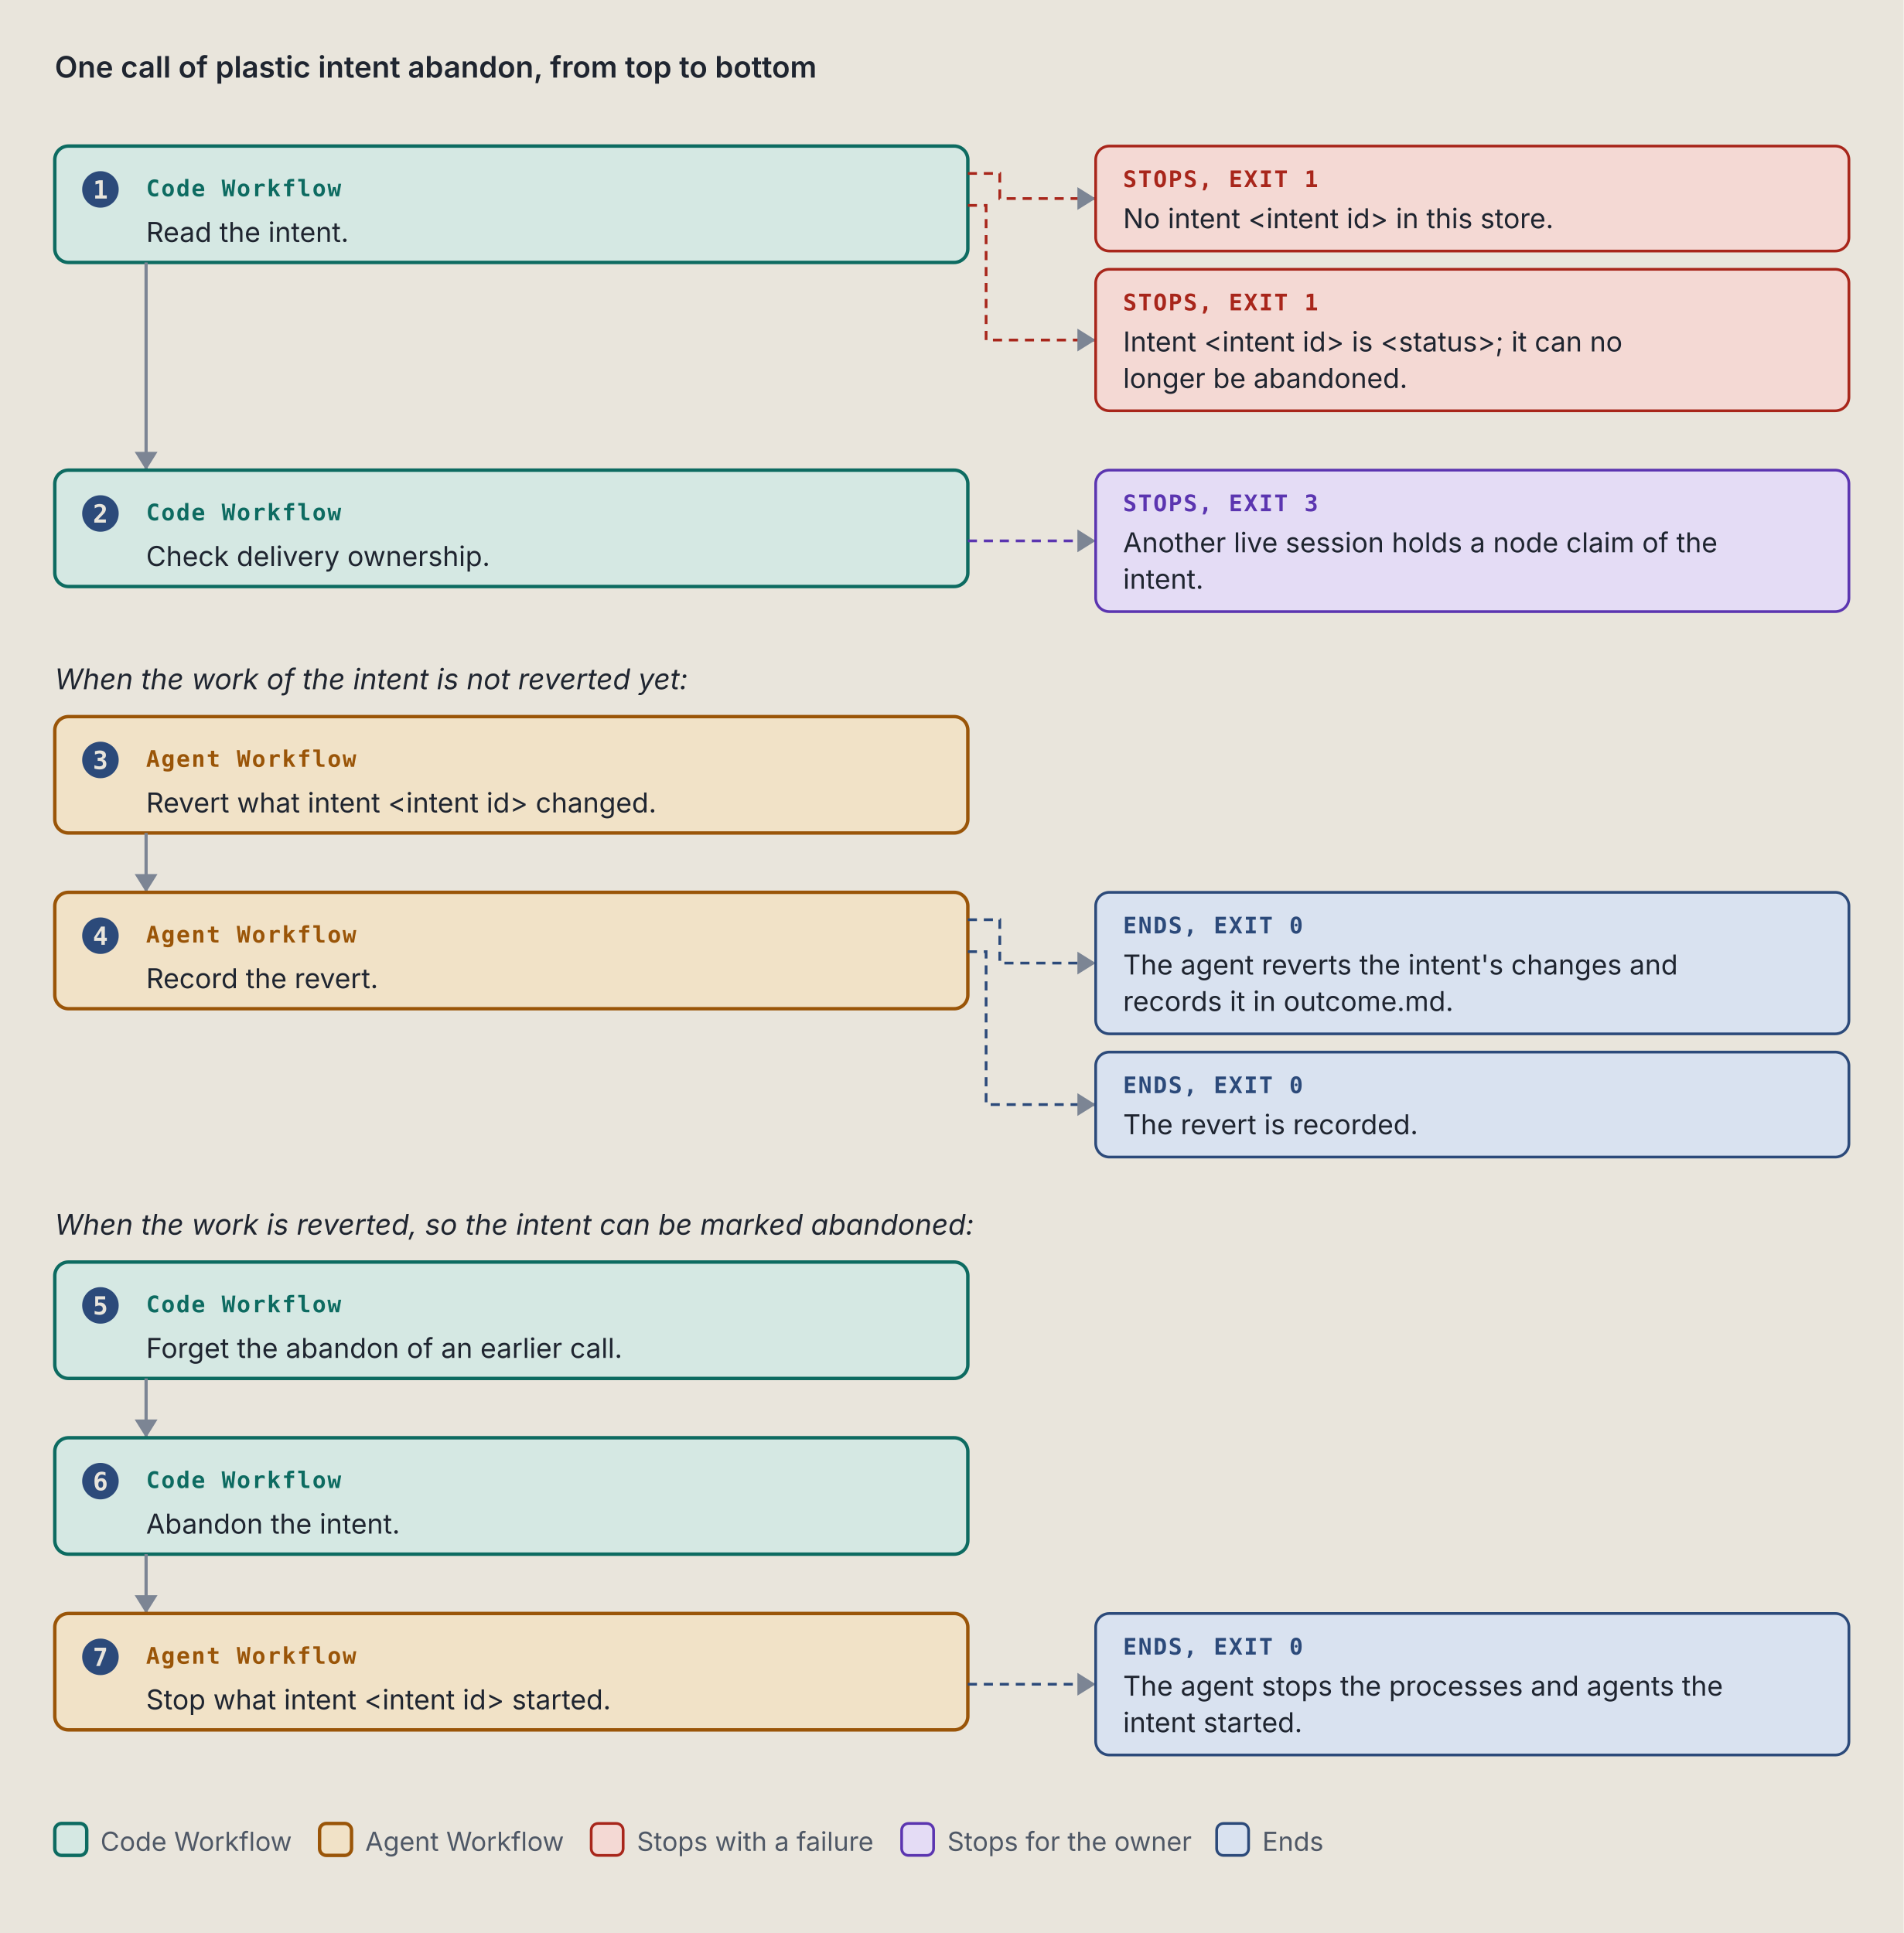
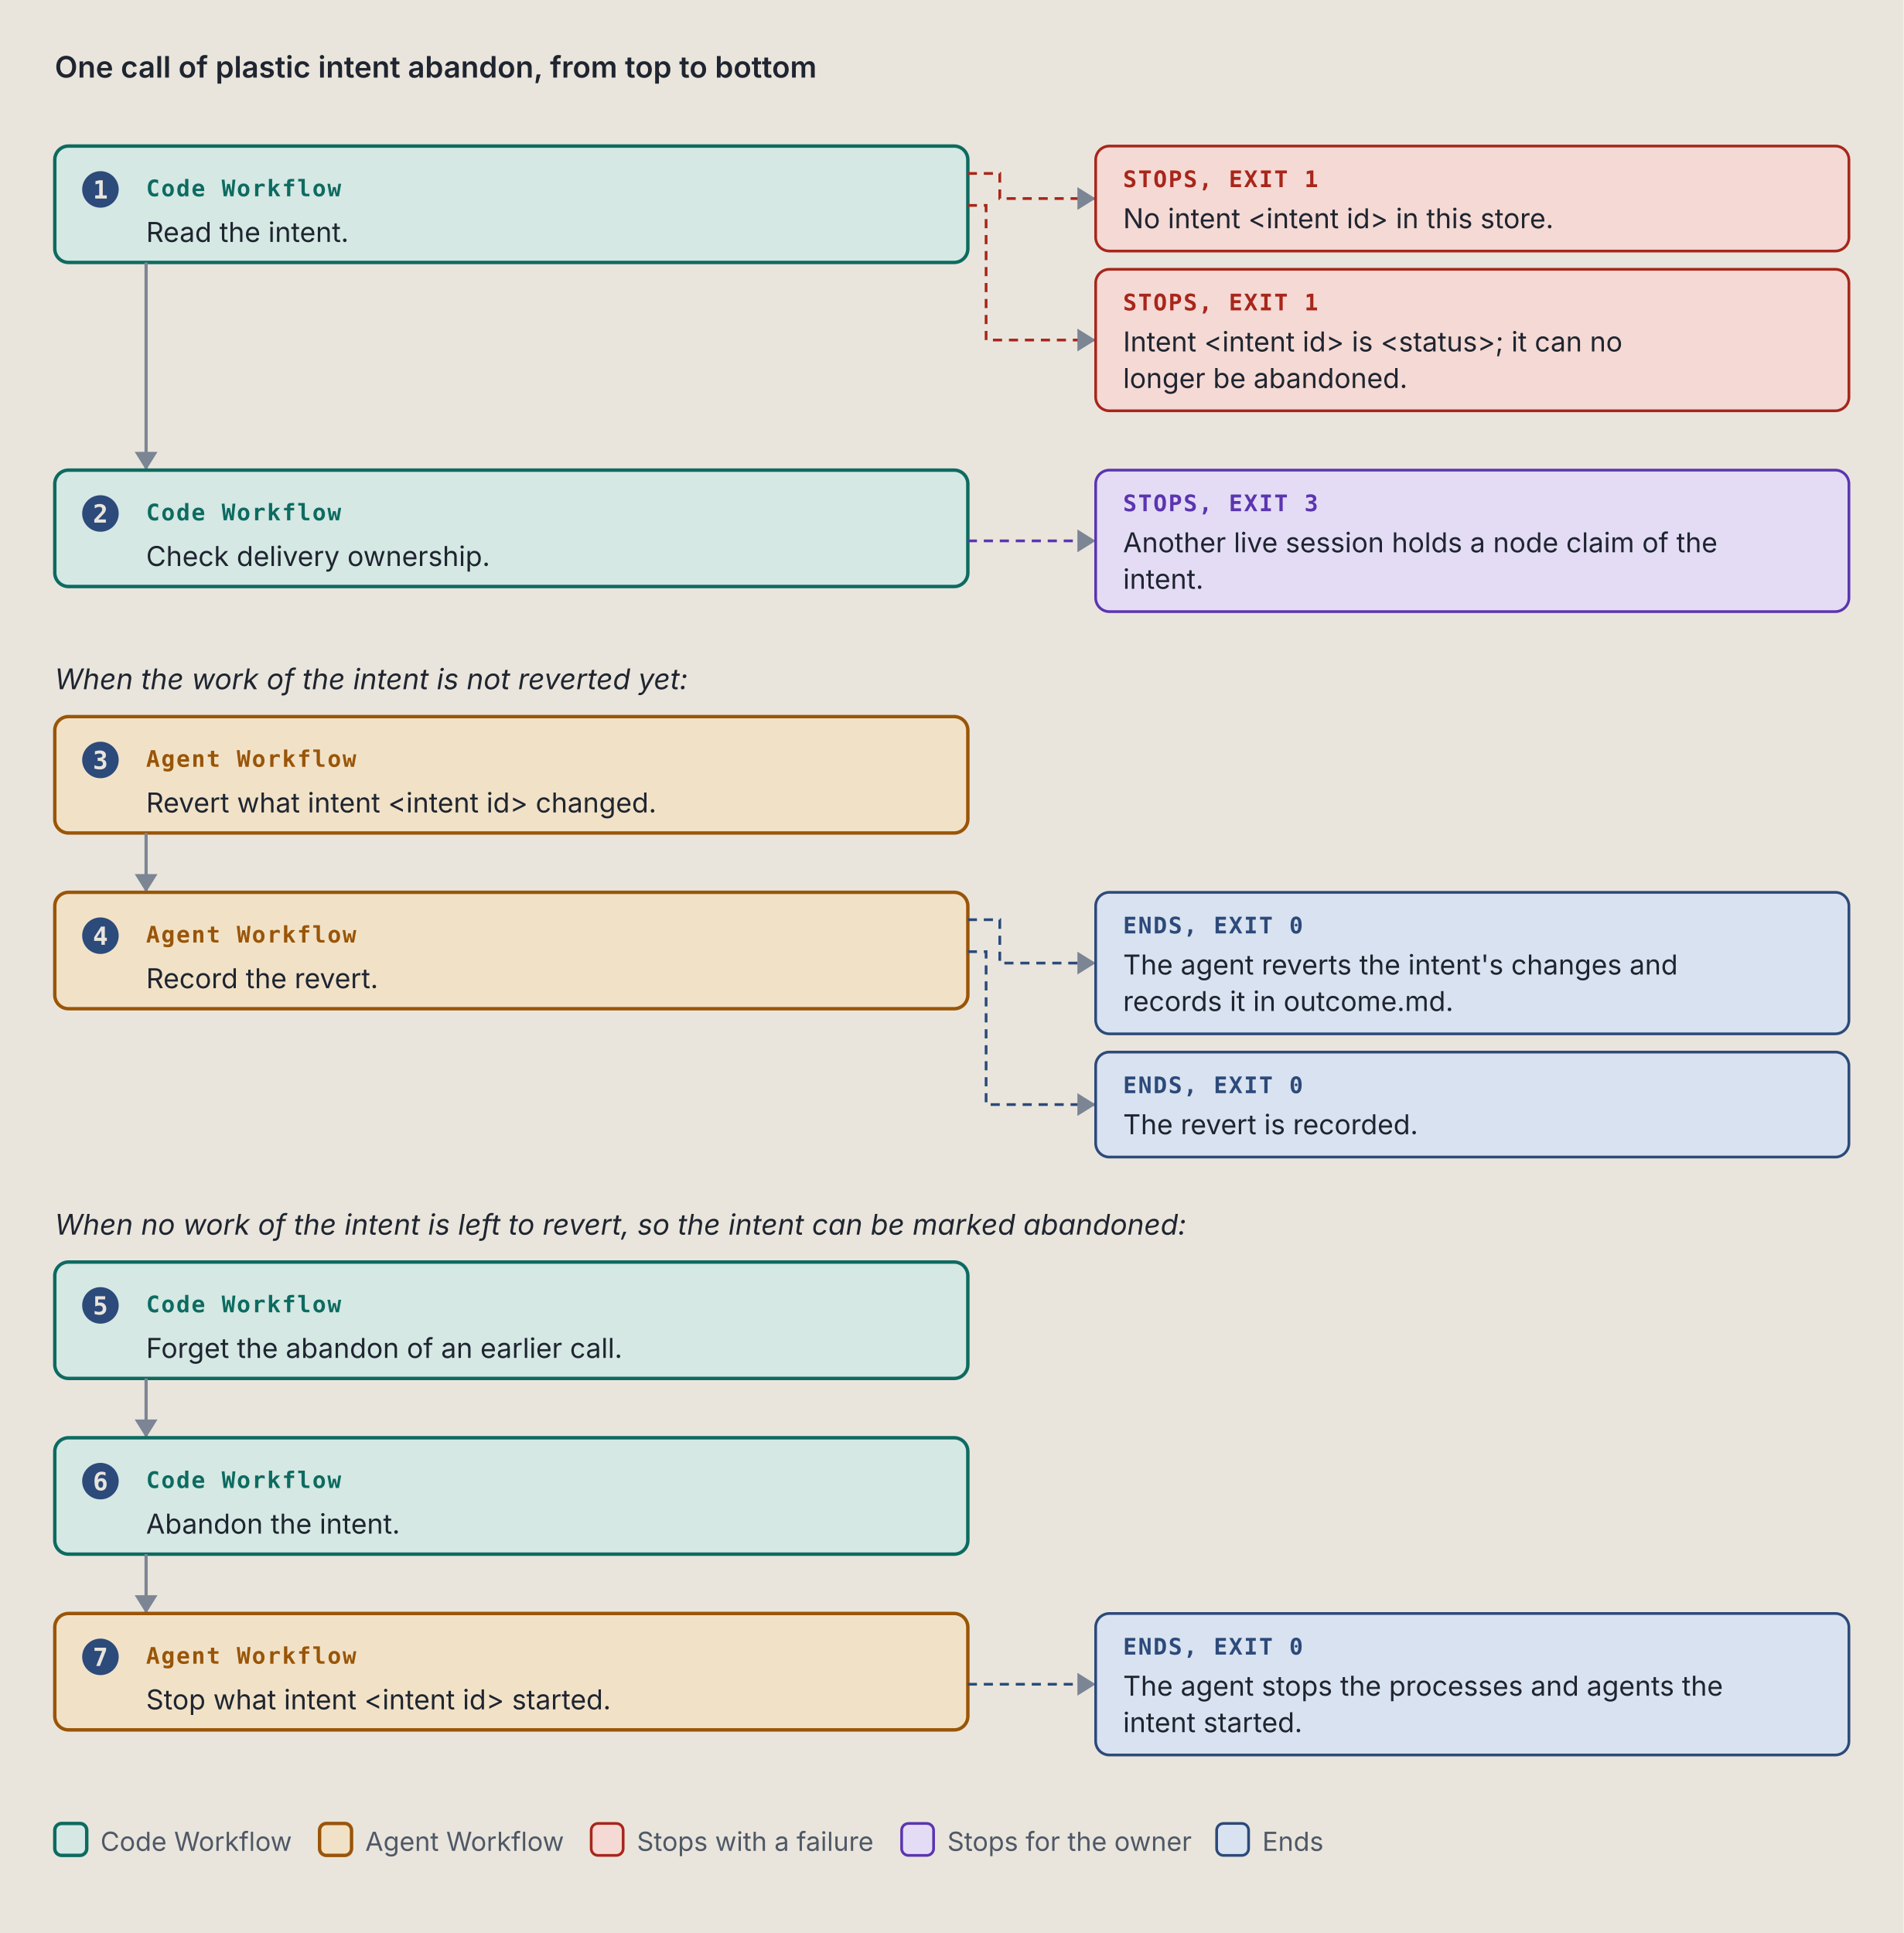
<svg xmlns="http://www.w3.org/2000/svg" viewBox="0 0 834 847" width="834" height="847" role="img" xml:space="preserve">
  <style>.ground { fill: #e9e5dc; }
.card { fill: #f4f1ea; stroke: #7c8594; stroke-width: 1; }
.lane-code { fill: #d5e8e3; stroke: #0d6b61; stroke-width: 1.5; }
.lane-agent { fill: #f1e2c7; stroke: #9a5508; stroke-width: 1.5; }
.stop-refusal { fill: #e4dcf5; stroke: #5b35b0; stroke-width: 1.2; }
.stop-failure { fill: #f4d9d4; stroke: #a8261b; stroke-width: 1.2; }
.end { fill: #d9e2f0; stroke: #2c4a7a; stroke-width: 1.2; }
.stop-end { fill: #d9e2f0; stroke: #2c4a7a; stroke-width: 1.2; }
.stop-handoff { fill: #f1e2c7; stroke: #9a5508; stroke-width: 1.2; stroke-dasharray: 5 3; }
.wire-handoff { fill: none; stroke: #9a5508; stroke-width: 1.2; stroke-dasharray: 4 3; }
.wire-end { fill: none; stroke: #2c4a7a; stroke-width: 1.2; stroke-dasharray: 4 3; }
.tag-handoff { fill: #9a5508; }
.k { fill: #4f5866; font: 11.5px "IBM Plex Sans", system-ui, -apple-system, "Segoe UI", sans-serif; }
.way { fill: #1f2530; font: italic 12.5px "IBM Plex Sans", system-ui, -apple-system, "Segoe UI", sans-serif; }
.wire { fill: none; stroke: #7c8594; stroke-width: 1.4; }
.wire-read { fill: none; stroke: #7c8594; stroke-width: 1.4; stroke-dasharray: 5 3; }
.wire-refusal { fill: none; stroke: #5b35b0; stroke-width: 1.2; stroke-dasharray: 4 3; }
.wire-failure { fill: none; stroke: #a8261b; stroke-width: 1.2; stroke-dasharray: 4 3; }
.head { fill: #7c8594; }
.t { fill: #1f2530; font: 12px "IBM Plex Sans", system-ui, -apple-system, "Segoe UI", sans-serif; }
.tb { fill: #1f2530; font: 600 13px "IBM Plex Sans", system-ui, -apple-system, "Segoe UI", sans-serif; }
.tm { fill: #1f2530; font: 11.5px "IBM Plex Mono", ui-monospace, Menlo, Consolas, monospace; }
.tag { font: 600 10px "IBM Plex Mono", ui-monospace, Menlo, Consolas, monospace; letter-spacing: .06em; }
.tag-code { fill: #0d6b61; } .tag-agent { fill: #9a5508; } .tag-refusal { fill: #5b35b0; }
.tag-failure { fill: #a8261b; } .tag-end { fill: #2c4a7a; } .tag-muted { fill: #4f5866; }
.tm.tag-muted { font-size: 10.5px; }
.db { fill: #d9e2f0; stroke: #2c4a7a; stroke-width: 1.2; }
.codebox { fill: #f4f1ea; stroke: #7c8594; stroke-width: 1; }
.cx { fill: #1f2530; font: 12px "IBM Plex Mono", ui-monospace, Menlo, Consolas, monospace; white-space: pre; }
.cx-n { fill: #4f5866; font: 11px "IBM Plex Mono", ui-monospace, Menlo, Consolas, monospace; }
.cx-k { fill: #5b35b0; } .cx-s { fill: #9a5508; } .cx-y { fill: #0d6b61; }
.cx-w { fill: #2c4a7a; font-weight: 600; } .cx-t { fill: #a8261b; } .cx-c { fill: #4f5866; font-style: italic; }
.badge { fill: #2c4a7a; } .badge-t { fill: #e9e5dc; font: 600 11px "IBM Plex Mono", ui-monospace, Menlo, Consolas, monospace; }
.bracket { fill: none; stroke: #2c4a7a; stroke-width: 1.4; }
.term { fill: #16191e; stroke: #7c8594; stroke-width: 1; }
.term-t { fill: #e6e2d8; font: 12px "IBM Plex Mono", ui-monospace, Menlo, Consolas, monospace; }
.term-p { fill: #8fd18f; font: 12px "IBM Plex Mono", ui-monospace, Menlo, Consolas, monospace; }
.term-m { fill: #a3abb6; font: 12px "IBM Plex Mono", ui-monospace, Menlo, Consolas, monospace; }
.big { font: 700 36px "IBM Plex Mono", ui-monospace, Menlo, Consolas, monospace; }

@media (prefers-color-scheme: dark) {
.ground { fill: #171a1f; }
.card { fill: #20242b; stroke: #8a93a2; stroke-width: 1; }
.lane-code { fill: #173a36; stroke: #5cc4b4; stroke-width: 1.5; }
.lane-agent { fill: #3d2e17; stroke: #e5a95a; stroke-width: 1.5; }
.stop-refusal { fill: #2d2445; stroke: #b59cf2; stroke-width: 1.2; }
.stop-failure { fill: #45211e; stroke: #f2958a; stroke-width: 1.2; }
.end { fill: #1f2c42; stroke: #97b6e8; stroke-width: 1.2; }
.stop-end { fill: #1f2c42; stroke: #97b6e8; stroke-width: 1.2; }
.stop-handoff { fill: #3d2e17; stroke: #e5a95a; stroke-width: 1.2; stroke-dasharray: 5 3; }
.wire-handoff { fill: none; stroke: #e5a95a; stroke-width: 1.2; stroke-dasharray: 4 3; }
.wire-end { fill: none; stroke: #97b6e8; stroke-width: 1.2; stroke-dasharray: 4 3; }
.tag-handoff { fill: #e5a95a; }
.k { fill: #b3b9c3; font: 11.5px "IBM Plex Sans", system-ui, -apple-system, "Segoe UI", sans-serif; }
.way { fill: #e8e4da; font: italic 12.5px "IBM Plex Sans", system-ui, -apple-system, "Segoe UI", sans-serif; }
.wire { fill: none; stroke: #8a93a2; stroke-width: 1.4; }
.wire-read { fill: none; stroke: #8a93a2; stroke-width: 1.4; stroke-dasharray: 5 3; }
.wire-refusal { fill: none; stroke: #b59cf2; stroke-width: 1.2; stroke-dasharray: 4 3; }
.wire-failure { fill: none; stroke: #f2958a; stroke-width: 1.2; stroke-dasharray: 4 3; }
.head { fill: #8a93a2; }
.t { fill: #e8e4da; font: 12px "IBM Plex Sans", system-ui, -apple-system, "Segoe UI", sans-serif; }
.tb { fill: #e8e4da; font: 600 13px "IBM Plex Sans", system-ui, -apple-system, "Segoe UI", sans-serif; }
.tm { fill: #e8e4da; font: 11.5px "IBM Plex Mono", ui-monospace, Menlo, Consolas, monospace; }
.tag { font: 600 10px "IBM Plex Mono", ui-monospace, Menlo, Consolas, monospace; letter-spacing: .06em; }
.tag-code { fill: #5cc4b4; } .tag-agent { fill: #e5a95a; } .tag-refusal { fill: #b59cf2; }
.tag-failure { fill: #f2958a; } .tag-end { fill: #97b6e8; } .tag-muted { fill: #b3b9c3; }
.tm.tag-muted { font-size: 10.5px; }
.db { fill: #1f2c42; stroke: #97b6e8; stroke-width: 1.2; }
.codebox { fill: #20242b; stroke: #8a93a2; stroke-width: 1; }
.cx { fill: #e8e4da; font: 12px "IBM Plex Mono", ui-monospace, Menlo, Consolas, monospace; white-space: pre; }
.cx-n { fill: #b3b9c3; font: 11px "IBM Plex Mono", ui-monospace, Menlo, Consolas, monospace; }
.cx-k { fill: #b59cf2; } .cx-s { fill: #e5a95a; } .cx-y { fill: #5cc4b4; }
.cx-w { fill: #97b6e8; font-weight: 600; } .cx-t { fill: #f2958a; } .cx-c { fill: #b3b9c3; font-style: italic; }
.badge { fill: #97b6e8; } .badge-t { fill: #171a1f; font: 600 11px "IBM Plex Mono", ui-monospace, Menlo, Consolas, monospace; }
.bracket { fill: none; stroke: #97b6e8; stroke-width: 1.4; }
.term { fill: #16191e; stroke: #8a93a2; stroke-width: 1; }
.term-t { fill: #e6e2d8; font: 12px "IBM Plex Mono", ui-monospace, Menlo, Consolas, monospace; }
.term-p { fill: #8fd18f; font: 12px "IBM Plex Mono", ui-monospace, Menlo, Consolas, monospace; }
.term-m { fill: #a3abb6; font: 12px "IBM Plex Mono", ui-monospace, Menlo, Consolas, monospace; }
.big { font: 700 36px "IBM Plex Mono", ui-monospace, Menlo, Consolas, monospace; }
}</style>
  <rect width="100%" height="100%" class="ground" />
  <text x="24" y="34" class="tb" text-anchor="start">One call of plastic intent abandon, from top to bottom</text>
  <rect x="24" y="64" width="400" height="51" rx="6" class="lane-code" />
  <circle cx="44" cy="83" r="8" class="badge" />
  <text x="44" y="87" class="badge-t" text-anchor="middle">1</text>
  <text x="64" y="86" class="tag tag-code" text-anchor="start">Code Workflow</text>
  <text x="64" y="106" class="t" text-anchor="start">Read the intent.</text>
  <path d="M 424 76 L 438 76 L 438 87 L 480 87" class="wire-failure" />
  <path d="M 472 82 L 480 87 L 472 92 Z" class="head" />
  <rect x="480" y="64" width="330" height="46" rx="6" class="stop-failure" />
  <text x="492" y="82" class="tag tag-failure" text-anchor="start">STOPS, EXIT 1</text>
  <text x="492" y="100" class="t" text-anchor="start">No intent &lt;intent id&gt; in this store.</text>
  <path d="M 424 90 L 432 90 L 432 149 L 480 149" class="wire-failure" />
  <path d="M 472 144 L 480 149 L 472 154 Z" class="head" />
  <rect x="480" y="118" width="330" height="62" rx="6" class="stop-failure" />
  <text x="492" y="136" class="tag tag-failure" text-anchor="start">STOPS, EXIT 1</text>
  <text x="492" y="154" class="t" text-anchor="start">Intent &lt;intent id&gt; is &lt;status&gt;; it can no</text>
  <text x="492" y="170" class="t" text-anchor="start">longer be abandoned.</text>
  <path d="M 64 115 L 64 206" class="wire" />
  <path d="M 59 198 L 64 206 L 69 198 Z" class="head" />
  <rect x="24" y="206" width="400" height="51" rx="6" class="lane-code" />
  <circle cx="44" cy="225" r="8" class="badge" />
  <text x="44" y="229" class="badge-t" text-anchor="middle">2</text>
  <text x="64" y="228" class="tag tag-code" text-anchor="start">Code Workflow</text>
  <text x="64" y="248" class="t" text-anchor="start">Check delivery ownership.</text>
  <path d="M 424 237 L 480 237" class="wire-refusal" />
  <path d="M 472 232 L 480 237 L 472 242 Z" class="head" />
  <rect x="480" y="206" width="330" height="62" rx="6" class="stop-refusal" />
  <text x="492" y="224" class="tag tag-refusal" text-anchor="start">STOPS, EXIT 3</text>
  <text x="492" y="242" class="t" text-anchor="start">Another live session holds a node claim of the</text>
  <text x="492" y="258" class="t" text-anchor="start">intent.</text>
  <text x="24" y="302" class="way" text-anchor="start">When the work of the intent is not reverted yet:</text>
  <rect x="24" y="314" width="400" height="51" rx="6" class="lane-agent" />
  <circle cx="44" cy="333" r="8" class="badge" />
  <text x="44" y="337" class="badge-t" text-anchor="middle">3</text>
  <text x="64" y="336" class="tag tag-agent" text-anchor="start">Agent Workflow</text>
  <text x="64" y="356" class="t" text-anchor="start">Revert what intent &lt;intent id&gt; changed.</text>
  <path d="M 64 365 L 64 391" class="wire" />
  <path d="M 59 383 L 64 391 L 69 383 Z" class="head" />
  <rect x="24" y="391" width="400" height="51" rx="6" class="lane-agent" />
  <circle cx="44" cy="410" r="8" class="badge" />
  <text x="44" y="414" class="badge-t" text-anchor="middle">4</text>
  <text x="64" y="413" class="tag tag-agent" text-anchor="start">Agent Workflow</text>
  <text x="64" y="433" class="t" text-anchor="start">Record the revert.</text>
  <path d="M 424 403 L 438 403 L 438 422 L 480 422" class="wire-end" />
  <path d="M 472 417 L 480 422 L 472 427 Z" class="head" />
  <rect x="480" y="391" width="330" height="62" rx="6" class="stop-end" />
  <text x="492" y="409" class="tag tag-end" text-anchor="start">ENDS, EXIT 0</text>
  <text x="492" y="427" class="t" text-anchor="start">The agent reverts the intent's changes and</text>
  <text x="492" y="443" class="t" text-anchor="start">records it in outcome.md.</text>
  <path d="M 424 417 L 432 417 L 432 484 L 480 484" class="wire-end" />
  <path d="M 472 479 L 480 484 L 472 489 Z" class="head" />
  <rect x="480" y="461" width="330" height="46" rx="6" class="stop-end" />
  <text x="492" y="479" class="tag tag-end" text-anchor="start">ENDS, EXIT 0</text>
  <text x="492" y="497" class="t" text-anchor="start">The revert is recorded.</text>
-   <text x="24" y="541" class="way" text-anchor="start">When the work is reverted, so the intent can be marked abandoned:</text>
+   <text x="24" y="541" class="way" text-anchor="start">When no work of the intent is left to revert, so the intent can be marked abandoned:</text>
  <rect x="24" y="553" width="400" height="51" rx="6" class="lane-code" />
  <circle cx="44" cy="572" r="8" class="badge" />
  <text x="44" y="576" class="badge-t" text-anchor="middle">5</text>
  <text x="64" y="575" class="tag tag-code" text-anchor="start">Code Workflow</text>
  <text x="64" y="595" class="t" text-anchor="start">Forget the abandon of an earlier call.</text>
  <path d="M 64 604 L 64 630" class="wire" />
  <path d="M 59 622 L 64 630 L 69 622 Z" class="head" />
  <rect x="24" y="630" width="400" height="51" rx="6" class="lane-code" />
  <circle cx="44" cy="649" r="8" class="badge" />
  <text x="44" y="653" class="badge-t" text-anchor="middle">6</text>
  <text x="64" y="652" class="tag tag-code" text-anchor="start">Code Workflow</text>
  <text x="64" y="672" class="t" text-anchor="start">Abandon the intent.</text>
  <path d="M 64 681 L 64 707" class="wire" />
  <path d="M 59 699 L 64 707 L 69 699 Z" class="head" />
  <rect x="24" y="707" width="400" height="51" rx="6" class="lane-agent" />
  <circle cx="44" cy="726" r="8" class="badge" />
  <text x="44" y="730" class="badge-t" text-anchor="middle">7</text>
  <text x="64" y="729" class="tag tag-agent" text-anchor="start">Agent Workflow</text>
  <text x="64" y="749" class="t" text-anchor="start">Stop what intent &lt;intent id&gt; started.</text>
  <path d="M 424 738 L 480 738" class="wire-end" />
  <path d="M 472 733 L 480 738 L 472 743 Z" class="head" />
  <rect x="480" y="707" width="330" height="62" rx="6" class="stop-end" />
  <text x="492" y="725" class="tag tag-end" text-anchor="start">ENDS, EXIT 0</text>
  <text x="492" y="743" class="t" text-anchor="start">The agent stops the processes and agents the</text>
  <text x="492" y="759" class="t" text-anchor="start">intent started.</text>
  <rect x="24" y="799" width="14" height="14" rx="3" class="lane-code" />
  <text x="44" y="811" class="k" text-anchor="start">Code Workflow</text>
  <rect x="140" y="799" width="14" height="14" rx="3" class="lane-agent" />
  <text x="160" y="811" class="k" text-anchor="start">Agent Workflow</text>
  <rect x="259" y="799" width="14" height="14" rx="3" class="stop-failure" />
  <text x="279" y="811" class="k" text-anchor="start">Stops with a failure</text>
  <rect x="395" y="799" width="14" height="14" rx="3" class="stop-refusal" />
  <text x="415" y="811" class="k" text-anchor="start">Stops for the owner</text>
  <rect x="533" y="799" width="14" height="14" rx="3" class="stop-end" />
  <text x="553" y="811" class="k" text-anchor="start">Ends</text>
</svg>
